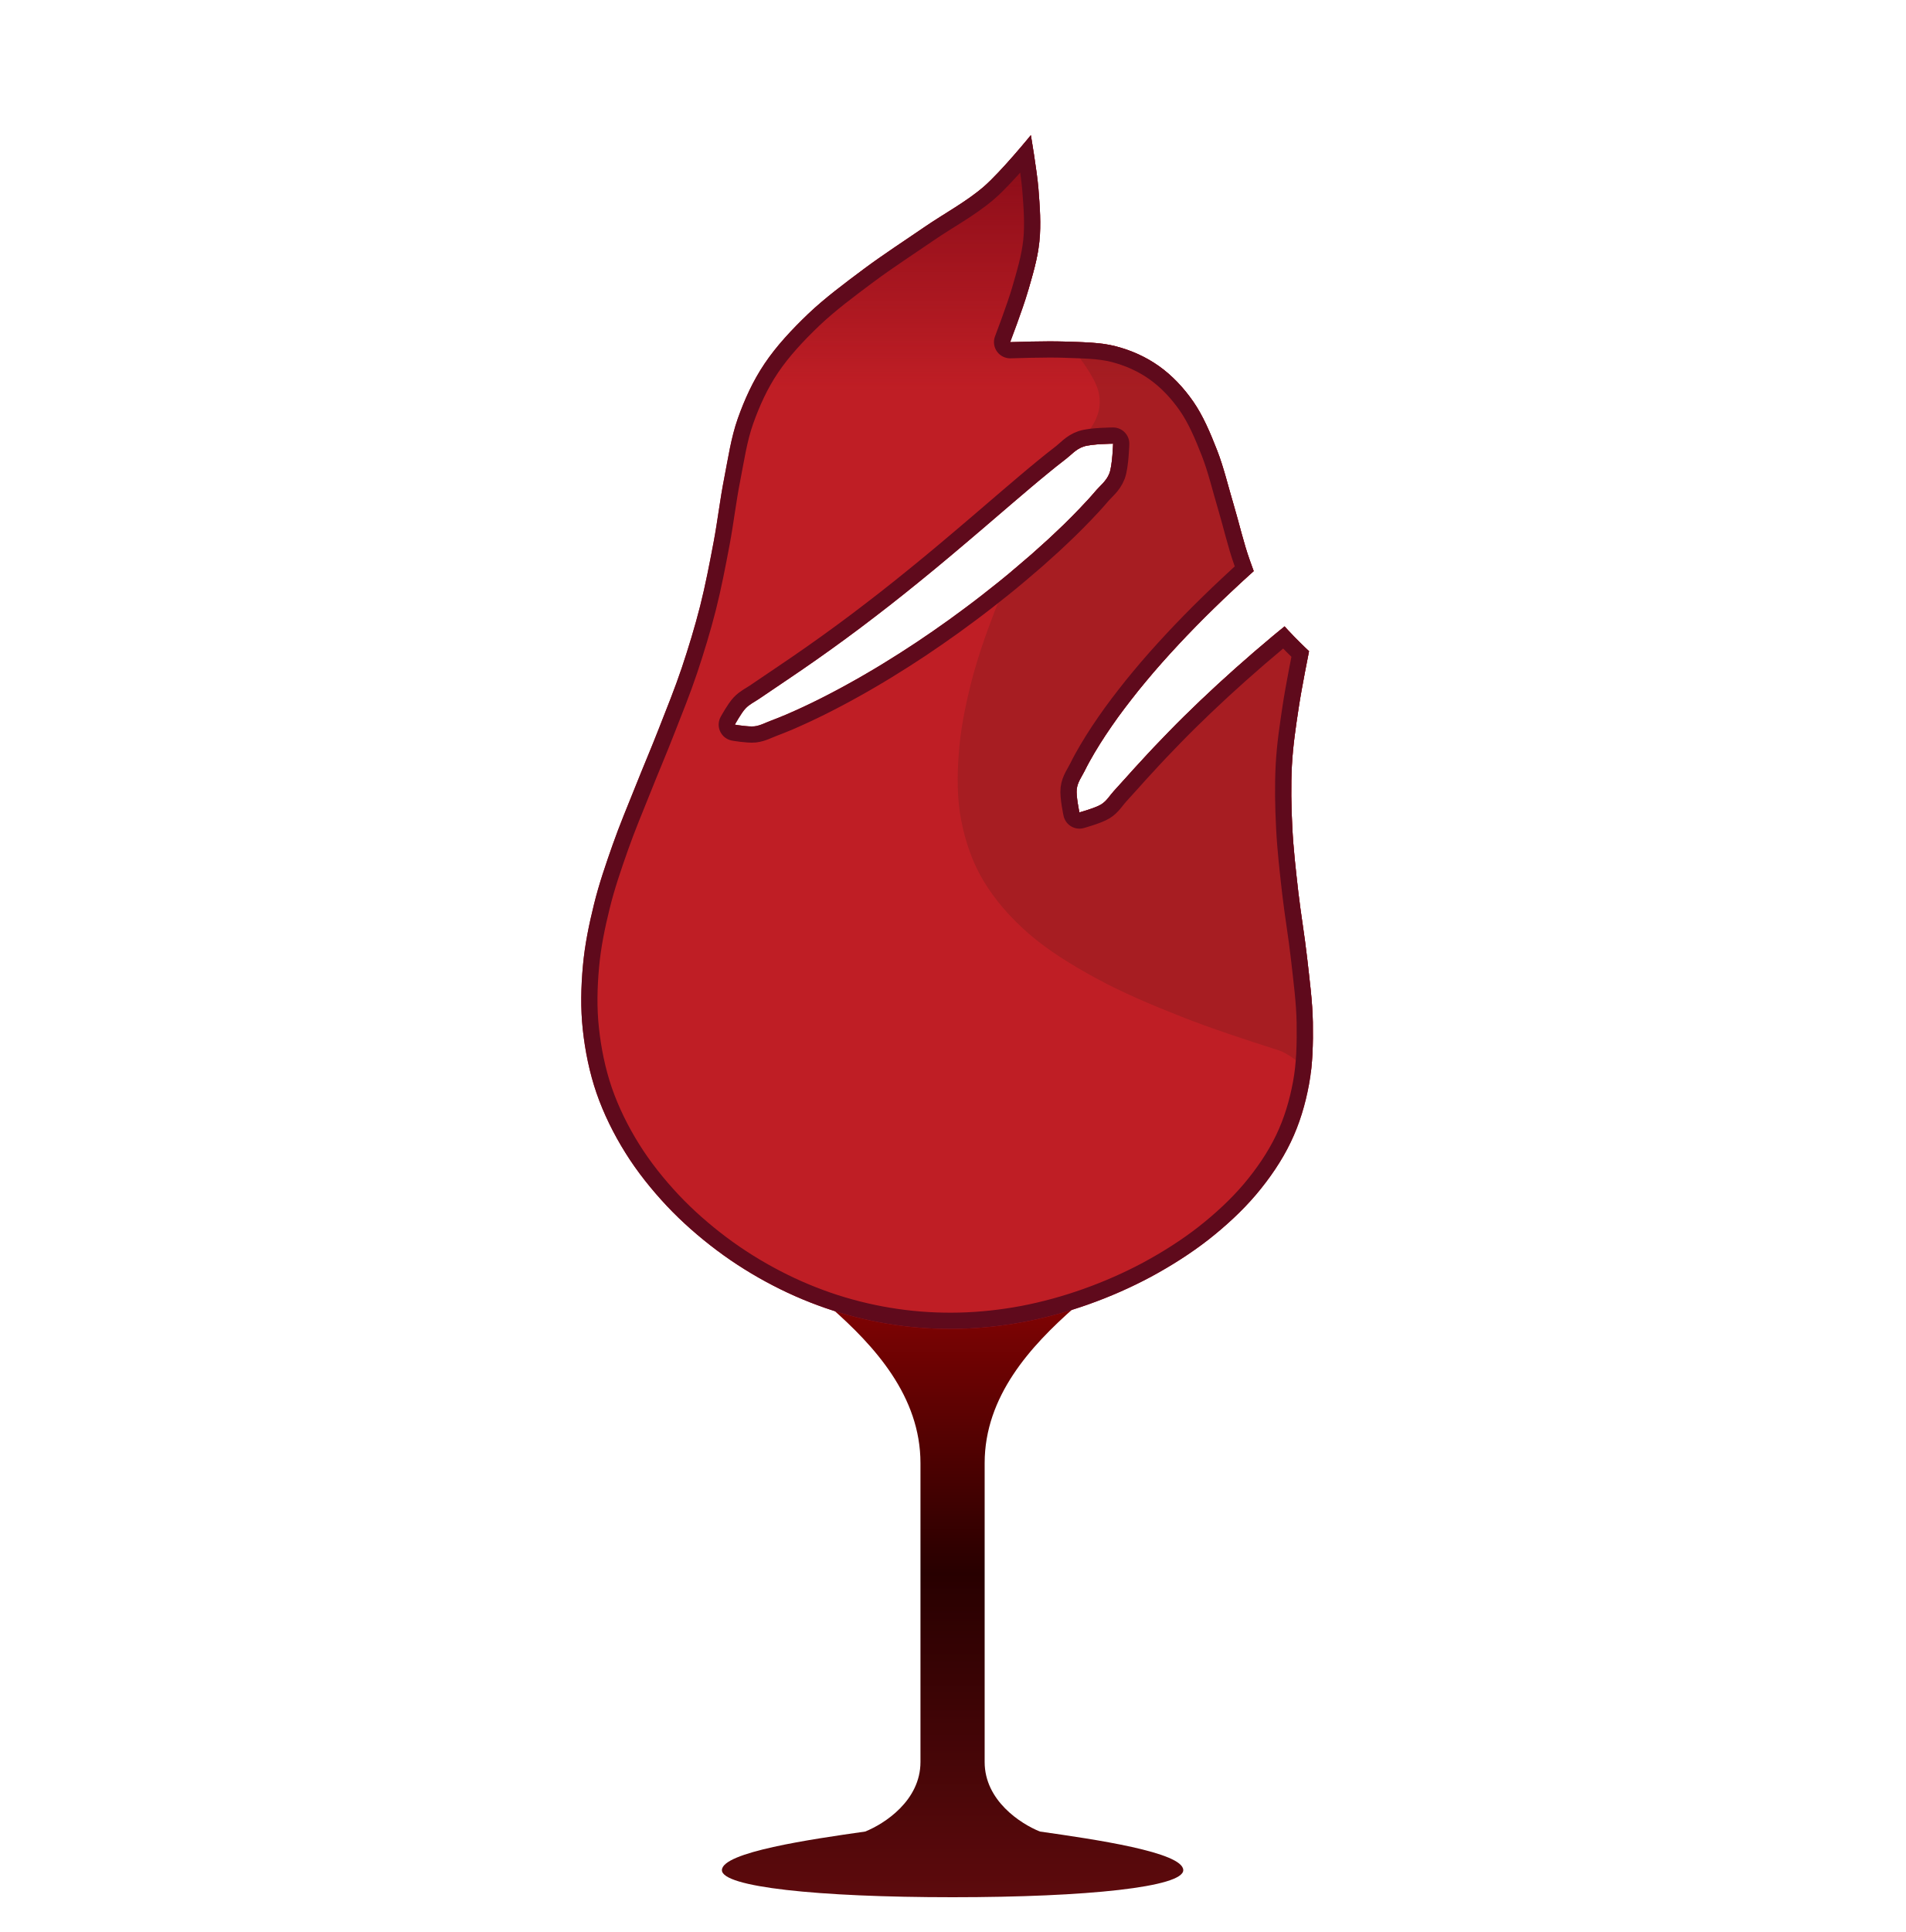
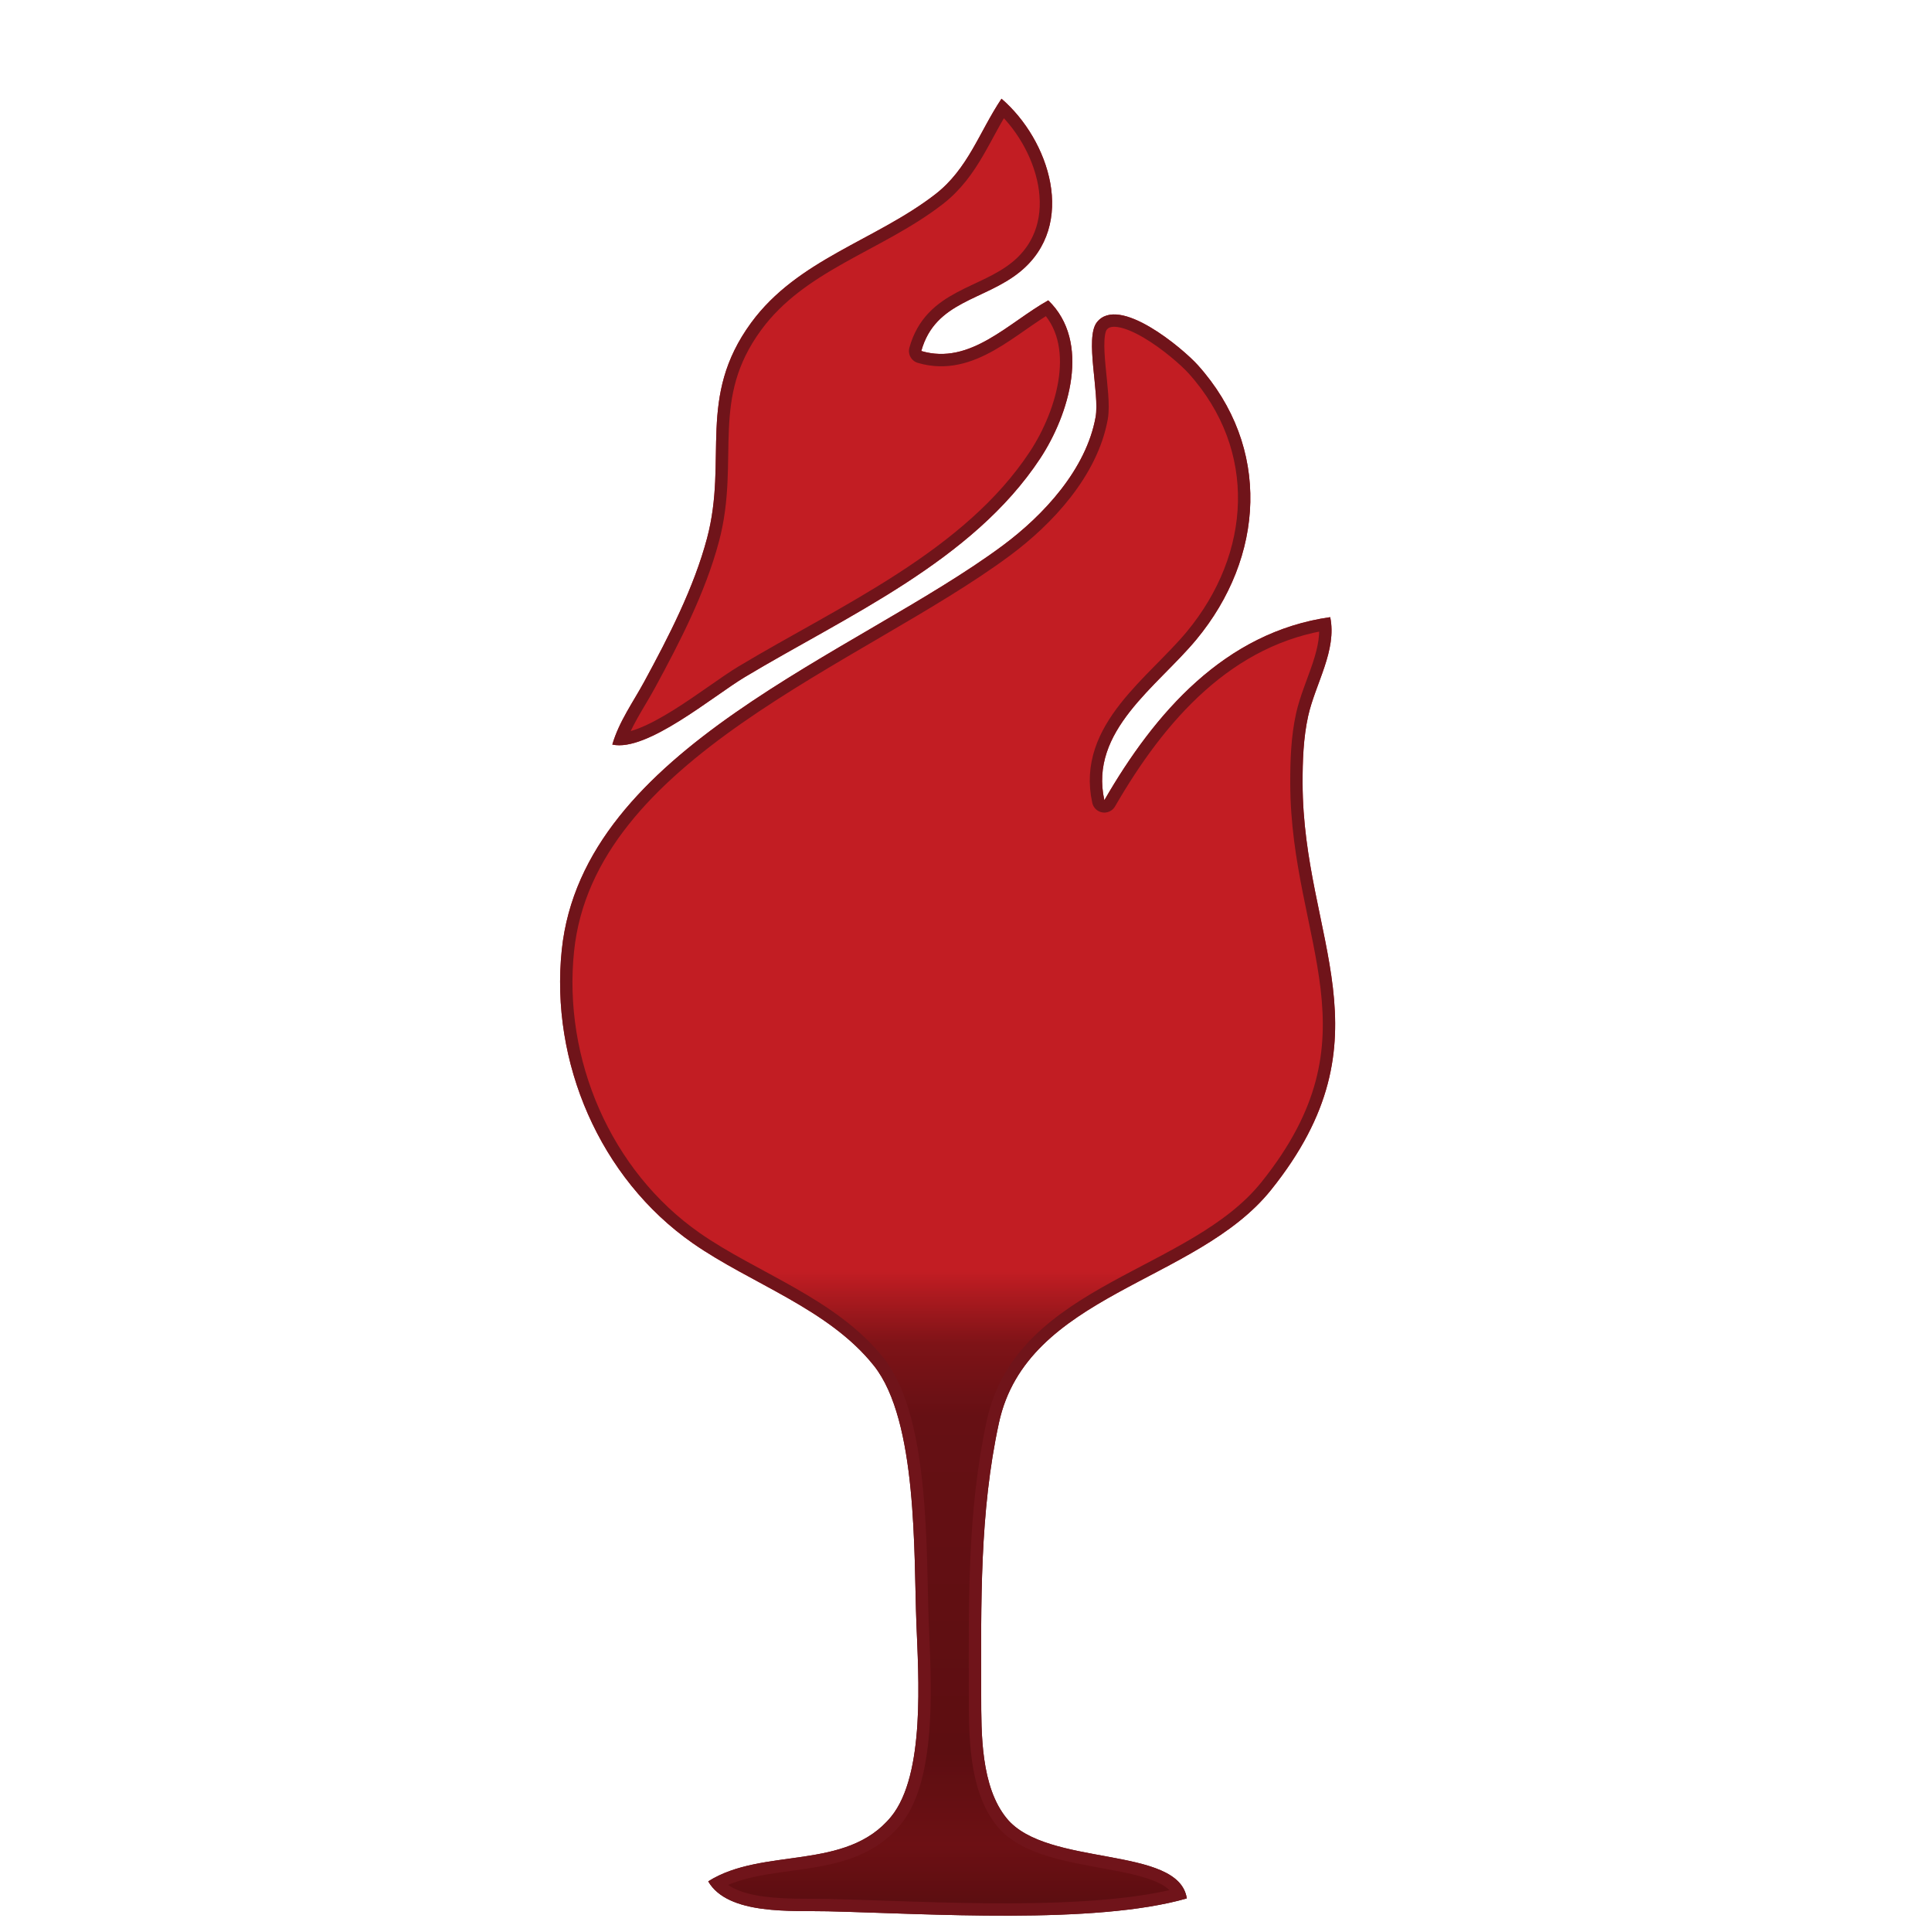
<svg xmlns="http://www.w3.org/2000/svg" viewBox="92 58.5 37 37.5">
  <defs>
-     <linearGradient id="lgdarkgs" x1="0" y1="83.88" x2="0" y2="95.33" gradientUnits="userSpaceOnUse">
-       <stop offset="0" stop-color="#7F0303" />
-       <stop offset="0.45" stop-color="#280000" />
-       <stop offset="1" stop-color="#5D0A0D" />
+     <linearGradient id="lgdarkgs" x1="0" y1="60" x2="0" y2="96" gradientUnits="userSpaceOnUse">
+       <stop offset="0" stop-color="#C21D23" />
+       <stop offset="0.644" stop-color="#C21D23" />
+       <stop offset="0.683" stop-color="#7E1317" />
+       <stop offset="0.722" stop-color="#661014" />
+       <stop offset="0.903" stop-color="#5D0E11" />
+       <stop offset="0.953" stop-color="#6D1014" />
+       <stop offset="0.992" stop-color="#580D10" />
    </linearGradient>
-     <linearGradient id="lgdarkgt" x1="0" y1="61.12" x2="0" y2="66.07" gradientUnits="userSpaceOnUse">
-       <stop offset="0" stop-color="rgb(128,9,22)" stop-opacity="0.9" />
-       <stop offset="1" stop-color="rgb(128,9,22)" stop-opacity="0" />
-     </linearGradient>
-     <clipPath id="lgdarkgg">
-       <path d="M112.014 61.124C112.014 61.124 112.133 61.818 112.161 62.162C112.188 62.506 112.215 62.851 112.18 63.188C112.145 63.524 112.044 63.853 111.95 64.179C111.855 64.504 111.613 65.14 111.613 65.14C111.613 65.14 112.315 65.116 112.656 65.129C112.998 65.143 113.352 65.141 113.66 65.221C113.969 65.301 114.254 65.43 114.506 65.61C114.757 65.789 114.981 66.026 115.168 66.296C115.356 66.567 115.497 66.9 115.628 67.235C115.759 67.57 115.847 67.948 115.954 68.305C116.06 68.661 116.143 69.034 116.265 69.375C116.388 69.715 116.499 70.054 116.691 70.348C116.882 70.643 117.415 71.14 117.415 71.14C117.415 71.14 117.27 71.862 117.215 72.231C117.159 72.601 117.103 72.971 117.082 73.359C117.062 73.747 117.069 74.149 117.09 74.558C117.11 74.968 117.159 75.394 117.207 75.817C117.256 76.239 117.331 76.672 117.378 77.094C117.425 77.515 117.482 77.937 117.489 78.345C117.495 78.754 117.487 79.159 117.415 79.546C117.344 79.934 117.231 80.315 117.059 80.671C116.888 81.028 116.653 81.372 116.386 81.688C116.119 82.003 115.797 82.299 115.458 82.565C115.118 82.83 114.737 83.071 114.351 83.28C113.964 83.488 113.551 83.669 113.14 83.815C112.73 83.961 112.308 84.077 111.89 84.157C111.471 84.236 111.048 84.282 110.631 84.292C110.214 84.302 109.796 84.278 109.386 84.218C108.976 84.159 108.568 84.065 108.172 83.938C107.775 83.81 107.383 83.647 107.008 83.452C106.633 83.258 106.264 83.029 105.92 82.771C105.577 82.514 105.243 82.222 104.946 81.907C104.65 81.591 104.37 81.242 104.143 80.877C103.915 80.513 103.72 80.118 103.582 79.719C103.445 79.321 103.359 78.896 103.315 78.484C103.27 78.073 103.28 77.655 103.317 77.249C103.353 76.844 103.435 76.445 103.532 76.054C103.628 75.662 103.76 75.279 103.894 74.898C104.028 74.517 104.185 74.143 104.336 73.766C104.486 73.388 104.647 73.013 104.796 72.63C104.946 72.247 105.102 71.862 105.235 71.467C105.367 71.072 105.49 70.669 105.594 70.26C105.697 69.852 105.778 69.427 105.856 69.015C105.933 68.604 105.98 68.187 106.059 67.789C106.137 67.39 106.193 66.996 106.324 66.624C106.456 66.253 106.617 65.895 106.845 65.557C107.073 65.218 107.37 64.899 107.691 64.592C108.013 64.286 108.398 63.999 108.775 63.718C109.151 63.438 109.563 63.172 109.95 62.906C110.337 62.641 110.754 62.421 111.098 62.125C111.441 61.828 112.014 61.124 112.014 61.124Z" />
-     </clipPath>
    <clipPath id="lgdarkgc">
-       <path d="M95 55H125V100H95ZM106.268 72.565C106.268 72.565 106.528 72.61 106.644 72.598C106.759 72.585 106.855 72.53 106.96 72.491C107.065 72.452 107.169 72.409 107.274 72.365C107.378 72.32 107.482 72.273 107.586 72.225C107.69 72.176 107.795 72.126 107.899 72.074C108.003 72.021 108.108 71.968 108.213 71.912C108.317 71.857 108.422 71.8 108.527 71.741C108.632 71.683 108.737 71.623 108.842 71.561C108.947 71.5 109.053 71.437 109.158 71.372C109.264 71.307 109.369 71.241 109.475 71.174C109.581 71.106 109.687 71.037 109.793 70.967C109.899 70.896 110.005 70.824 110.111 70.751C110.218 70.677 110.324 70.602 110.43 70.526C110.537 70.449 110.643 70.371 110.75 70.291C110.856 70.212 110.963 70.131 111.069 70.048C111.176 69.965 111.282 69.881 111.389 69.795C111.495 69.709 111.602 69.622 111.708 69.532C111.814 69.443 111.92 69.352 112.026 69.26C112.131 69.167 112.237 69.072 112.342 68.976C112.446 68.879 112.551 68.781 112.655 68.68C112.758 68.579 112.861 68.476 112.962 68.37C113.063 68.263 113.165 68.156 113.261 68.042C113.357 67.927 113.481 67.84 113.54 67.685C113.598 67.53 113.611 67.112 113.611 67.112C113.611 67.112 113.195 67.115 113.039 67.167C112.883 67.219 112.793 67.336 112.676 67.424C112.559 67.512 112.448 67.604 112.336 67.695C112.225 67.785 112.116 67.877 112.008 67.968C111.9 68.059 111.794 68.15 111.688 68.24C111.583 68.33 111.478 68.42 111.374 68.509C111.271 68.598 111.168 68.686 111.065 68.774C110.963 68.861 110.861 68.948 110.759 69.034C110.658 69.12 110.558 69.205 110.457 69.289C110.357 69.373 110.257 69.456 110.158 69.538C110.059 69.62 109.96 69.701 109.861 69.781C109.763 69.861 109.665 69.94 109.567 70.018C109.469 70.096 109.372 70.173 109.275 70.249C109.178 70.324 109.081 70.399 108.985 70.473C108.889 70.547 108.793 70.62 108.697 70.692C108.601 70.763 108.506 70.834 108.411 70.904C108.316 70.973 108.221 71.042 108.127 71.11C108.032 71.178 107.938 71.244 107.845 71.31C107.751 71.376 107.657 71.441 107.564 71.505C107.471 71.569 107.379 71.632 107.286 71.694C107.194 71.757 107.102 71.818 107.011 71.88C106.92 71.942 106.828 72.002 106.739 72.064C106.649 72.126 106.551 72.169 106.473 72.253C106.394 72.336 106.268 72.565 106.268 72.565ZM112.957 74.269C112.957 74.269 113.267 74.183 113.379 74.114C113.491 74.044 113.546 73.94 113.629 73.85C113.712 73.76 113.794 73.667 113.879 73.574C113.963 73.48 114.048 73.385 114.137 73.29C114.225 73.194 114.314 73.097 114.407 72.999C114.499 72.902 114.594 72.803 114.691 72.704C114.788 72.604 114.888 72.504 114.99 72.403C115.093 72.302 115.198 72.2 115.305 72.098C115.413 71.995 115.523 71.892 115.636 71.788C115.749 71.684 115.865 71.579 115.984 71.473C116.103 71.368 116.224 71.261 116.348 71.154C116.472 71.047 116.599 70.94 116.729 70.831C116.859 70.723 116.992 70.614 117.128 70.504C117.263 70.394 117.543 70.173 117.543 70.173C117.543 70.173 116.755 69.219 116.755 69.219C116.755 69.219 116.476 69.463 116.342 69.584C116.207 69.706 116.075 69.826 115.947 69.947C115.818 70.067 115.692 70.187 115.57 70.307C115.447 70.426 115.328 70.546 115.212 70.664C115.095 70.783 114.982 70.902 114.872 71.02C114.762 71.138 114.655 71.256 114.551 71.373C114.447 71.49 114.347 71.607 114.25 71.724C114.152 71.841 114.058 71.957 113.968 72.074C113.877 72.19 113.79 72.306 113.706 72.421C113.623 72.537 113.542 72.653 113.466 72.768C113.39 72.883 113.317 72.999 113.249 73.114C113.181 73.23 113.116 73.345 113.059 73.462C113.001 73.578 112.922 73.68 112.905 73.815C112.888 73.949 112.957 74.269 112.957 74.269Z" clip-rule="evenodd" />
+       <path d="M111.444 60.416C111.012 61.062 110.796 61.778 110.156 62.273C108.999 63.167 107.487 63.533 106.584 64.764C105.523 66.212 106.137 67.407 105.727 68.948C105.471 69.91 104.985 70.852 104.512 71.724C104.289 72.135 104.021 72.5 103.888 72.952C104.557 73.101 105.843 72.012 106.461 71.642C108.435 70.458 110.878 69.396 112.195 67.399C112.757 66.546 113.187 65.134 112.352 64.33C111.584 64.758 110.837 65.595 109.887 65.313C110.158 64.336 111.116 64.336 111.805 63.774C112.92 62.863 112.373 61.214 111.444 60.416ZM105.75 95.017C106.133 95.679 107.387 95.581 108.074 95.598C109.997 95.643 113.252 95.863 115.042 95.348C114.885 94.314 112.327 94.749 111.546 93.795C111.041 93.179 111.051 92.146 111.05 91.396C111.048 89.625 111.016 87.86 111.394 86.119C111.938 83.61 115.223 83.407 116.675 81.599C119.057 78.632 117.296 76.724 117.29 73.703C117.289 73.271 117.304 72.821 117.398 72.398C117.537 71.772 117.96 71.124 117.826 70.479C115.779 70.769 114.419 72.337 113.441 74.032C113.142 72.687 114.467 71.829 115.225 70.916C116.552 69.315 116.687 67.18 115.256 65.587C114.963 65.262 113.719 64.215 113.296 64.755C113.057 65.06 113.353 66.14 113.271 66.596C113.089 67.608 112.263 68.5 111.464 69.092C108.629 71.193 103.317 73.018 102.907 76.937C102.68 79.11 103.642 81.369 105.449 82.63C106.58 83.419 108.085 83.9 108.967 85.008C109.819 86.078 109.74 88.671 109.792 90.01C109.831 91.026 109.969 92.948 109.3 93.763C108.427 94.827 106.812 94.346 105.75 95.017Z" />
    </clipPath>
  </defs>
-   <path d="M108.125 83.875C108.978 84.625 109.871 85.6 109.871 86.9L109.871 92.7C109.871 93.45 109.171 93.9 108.798 94.05C107.748 94.2 106.016 94.45 106.016 94.8C106.016 95.125 107.866 95.325 110.494 95.325C113.123 95.325 114.973 95.125 114.973 94.8C114.973 94.45 113.24 94.2 112.19 94.05C111.817 93.9 111.117 93.45 111.117 92.7L111.117 86.9C111.117 85.6 112.011 84.625 112.864 83.875Z" fill="url(#lgdarkgs)" />
-   <g clip-path="url(#lgdarkgg)">
-     <g clip-path="url(#lgdarkgc)">
-       <rect x="95" y="55" width="30" height="35" fill="#BF1E25" />
-       <path d="M111.805 63.763C111.767 63.277 112.634 63.261 113.1 63.2C113.566 63.139 113.717 63.2 114.6 63.4C115.483 63.6 117.733 63.217 118.4 64.4C119.067 65.583 118.517 67.983 118.6 70.5C118.683 73.017 119.196 78.102 118.9 79.5C118.604 80.898 117.488 79.098 116.827 78.887C116.165 78.675 115.52 78.464 114.93 78.231C114.34 77.999 113.778 77.759 113.286 77.491C112.793 77.224 112.342 76.942 111.976 76.625C111.61 76.307 111.308 75.957 111.089 75.588C110.87 75.22 110.74 74.823 110.66 74.414C110.581 74.004 110.582 73.572 110.614 73.132C110.645 72.692 110.733 72.235 110.849 71.775C110.964 71.315 111.127 70.843 111.308 70.374C111.49 69.906 111.715 69.434 111.936 68.962C112.157 68.49 112.404 68.016 112.637 67.542C112.869 67.068 113.469 66.748 113.331 66.118C113.192 65.488 111.844 64.249 111.805 63.763Z" fill="#A71D22" />
-       <rect x="95" y="55" width="30" height="11.07" fill="url(#lgdarkgt)" />
-       <path d="M112.014 61.124C112.014 61.124 112.133 61.818 112.161 62.162C112.188 62.506 112.215 62.851 112.18 63.188C112.145 63.524 112.044 63.853 111.95 64.179C111.855 64.504 111.613 65.14 111.613 65.14C111.613 65.14 112.315 65.116 112.656 65.129C112.998 65.143 113.352 65.141 113.66 65.221C113.969 65.301 114.254 65.43 114.506 65.61C114.757 65.789 114.981 66.026 115.168 66.296C115.356 66.567 115.497 66.9 115.628 67.235C115.759 67.57 115.847 67.948 115.954 68.305C116.06 68.661 116.143 69.034 116.265 69.375C116.388 69.715 116.499 70.054 116.691 70.348C116.882 70.643 117.415 71.14 117.415 71.14C117.415 71.14 117.27 71.862 117.215 72.231C117.159 72.601 117.103 72.971 117.082 73.359C117.062 73.747 117.069 74.149 117.09 74.558C117.11 74.968 117.159 75.394 117.207 75.817C117.256 76.239 117.331 76.672 117.378 77.094C117.425 77.515 117.482 77.937 117.489 78.345C117.495 78.754 117.487 79.159 117.415 79.546C117.344 79.934 117.231 80.315 117.059 80.671C116.888 81.028 116.653 81.372 116.386 81.688C116.119 82.003 115.797 82.299 115.458 82.565C115.118 82.83 114.737 83.071 114.351 83.28C113.964 83.488 113.551 83.669 113.14 83.815C112.73 83.961 112.308 84.077 111.89 84.157C111.471 84.236 111.048 84.282 110.631 84.292C110.214 84.302 109.796 84.278 109.386 84.218C108.976 84.159 108.568 84.065 108.172 83.938C107.775 83.81 107.383 83.647 107.008 83.452C106.633 83.258 106.264 83.029 105.92 82.771C105.577 82.514 105.243 82.222 104.946 81.907C104.65 81.591 104.37 81.242 104.143 80.877C103.915 80.513 103.72 80.118 103.582 79.719C103.445 79.321 103.359 78.896 103.315 78.484C103.27 78.073 103.28 77.655 103.317 77.249C103.353 76.844 103.435 76.445 103.532 76.054C103.628 75.662 103.76 75.279 103.894 74.898C104.028 74.517 104.185 74.143 104.336 73.766C104.486 73.388 104.647 73.013 104.796 72.63C104.946 72.247 105.102 71.862 105.235 71.467C105.367 71.072 105.49 70.669 105.594 70.26C105.697 69.852 105.778 69.427 105.856 69.015C105.933 68.604 105.98 68.187 106.059 67.789C106.137 67.39 106.193 66.996 106.324 66.624C106.456 66.253 106.617 65.895 106.845 65.557C107.073 65.218 107.37 64.899 107.691 64.592C108.013 64.286 108.398 63.999 108.775 63.718C109.151 63.438 109.563 63.172 109.95 62.906C110.337 62.641 110.754 62.421 111.098 62.125C111.441 61.828 112.014 61.124 112.014 61.124ZM106.268 72.565C106.268 72.565 106.528 72.61 106.644 72.598C106.759 72.585 106.855 72.53 106.96 72.491C107.065 72.452 107.169 72.409 107.274 72.365C107.378 72.32 107.482 72.273 107.586 72.225C107.69 72.176 107.795 72.126 107.899 72.074C108.003 72.021 108.108 71.968 108.213 71.912C108.317 71.857 108.422 71.8 108.527 71.741C108.632 71.683 108.737 71.623 108.842 71.561C108.947 71.5 109.053 71.437 109.158 71.372C109.264 71.307 109.369 71.241 109.475 71.174C109.581 71.106 109.687 71.037 109.793 70.967C109.899 70.896 110.005 70.824 110.111 70.751C110.218 70.677 110.324 70.602 110.43 70.526C110.537 70.449 110.643 70.371 110.75 70.291C110.856 70.212 110.963 70.131 111.069 70.048C111.176 69.965 111.282 69.881 111.389 69.795C111.495 69.709 111.602 69.622 111.708 69.532C111.814 69.443 111.92 69.352 112.026 69.26C112.131 69.167 112.237 69.072 112.342 68.976C112.446 68.879 112.551 68.781 112.655 68.68C112.758 68.579 112.861 68.476 112.962 68.37C113.063 68.263 113.165 68.156 113.261 68.042C113.357 67.927 113.481 67.84 113.54 67.685C113.598 67.53 113.611 67.112 113.611 67.112C113.611 67.112 113.195 67.115 113.039 67.167C112.883 67.219 112.793 67.336 112.676 67.424C112.559 67.512 112.448 67.604 112.336 67.695C112.225 67.785 112.116 67.877 112.008 67.968C111.9 68.059 111.794 68.15 111.688 68.24C111.583 68.33 111.478 68.42 111.374 68.509C111.271 68.598 111.168 68.686 111.065 68.774C110.963 68.861 110.861 68.948 110.759 69.034C110.658 69.12 110.558 69.205 110.457 69.289C110.357 69.373 110.257 69.456 110.158 69.538C110.059 69.62 109.96 69.701 109.861 69.781C109.763 69.861 109.665 69.94 109.567 70.018C109.469 70.096 109.372 70.173 109.275 70.249C109.178 70.324 109.081 70.399 108.985 70.473C108.889 70.547 108.793 70.62 108.697 70.692C108.601 70.763 108.506 70.834 108.411 70.904C108.316 70.973 108.221 71.042 108.127 71.11C108.032 71.178 107.938 71.244 107.845 71.31C107.751 71.376 107.657 71.441 107.564 71.505C107.471 71.569 107.379 71.632 107.286 71.694C107.194 71.757 107.102 71.818 107.011 71.88C106.92 71.942 106.828 72.002 106.739 72.064C106.649 72.126 106.551 72.169 106.473 72.253C106.394 72.336 106.268 72.565 106.268 72.565ZM112.957 74.269C112.957 74.269 113.267 74.183 113.379 74.114C113.491 74.044 113.546 73.94 113.629 73.85C113.712 73.76 113.794 73.667 113.879 73.574C113.963 73.48 114.048 73.385 114.137 73.29C114.225 73.194 114.314 73.097 114.407 72.999C114.499 72.902 114.594 72.803 114.691 72.704C114.788 72.604 114.888 72.504 114.99 72.403C115.093 72.302 115.198 72.2 115.305 72.098C115.413 71.995 115.523 71.892 115.636 71.788C115.749 71.684 115.865 71.579 115.984 71.473C116.103 71.368 116.224 71.261 116.348 71.154C116.472 71.047 116.599 70.94 116.729 70.831C116.859 70.723 116.992 70.614 117.128 70.504C117.263 70.394 117.543 70.173 117.543 70.173C117.543 70.173 116.755 69.219 116.755 69.219C116.755 69.219 116.476 69.463 116.342 69.584C116.207 69.706 116.075 69.826 115.947 69.947C115.818 70.067 115.692 70.187 115.57 70.307C115.447 70.426 115.328 70.546 115.212 70.664C115.095 70.783 114.982 70.902 114.872 71.02C114.762 71.138 114.655 71.256 114.551 71.373C114.447 71.49 114.347 71.607 114.25 71.724C114.152 71.841 114.058 71.957 113.968 72.074C113.877 72.19 113.79 72.306 113.706 72.421C113.623 72.537 113.542 72.653 113.466 72.768C113.39 72.883 113.317 72.999 113.249 73.114C113.181 73.23 113.116 73.345 113.059 73.462C113.001 73.578 112.922 73.68 112.905 73.815C112.888 73.949 112.957 74.269 112.957 74.269Z" fill="none" stroke="#5F0A1C" stroke-width="0.63" stroke-linejoin="round" />
-     </g>
-   </g>
+   <path d="M111.444 60.416C111.012 61.062 110.796 61.778 110.156 62.273C108.999 63.167 107.487 63.533 106.584 64.764C105.523 66.212 106.137 67.407 105.727 68.948C105.471 69.91 104.985 70.852 104.512 71.724C104.289 72.135 104.021 72.5 103.888 72.952C104.557 73.101 105.843 72.012 106.461 71.642C108.435 70.458 110.878 69.396 112.195 67.399C112.757 66.546 113.187 65.134 112.352 64.33C111.584 64.758 110.837 65.595 109.887 65.313C110.158 64.336 111.116 64.336 111.805 63.774C112.92 62.863 112.373 61.214 111.444 60.416ZM105.75 95.017C106.133 95.679 107.387 95.581 108.074 95.598C109.997 95.643 113.252 95.863 115.042 95.348C114.885 94.314 112.327 94.749 111.546 93.795C111.041 93.179 111.051 92.146 111.05 91.396C111.048 89.625 111.016 87.86 111.394 86.119C111.938 83.61 115.223 83.407 116.675 81.599C119.057 78.632 117.296 76.724 117.29 73.703C117.289 73.271 117.304 72.821 117.398 72.398C117.537 71.772 117.96 71.124 117.826 70.479C115.779 70.769 114.419 72.337 113.441 74.032C113.142 72.687 114.467 71.829 115.225 70.916C116.552 69.315 116.687 67.18 115.256 65.587C114.963 65.262 113.719 64.215 113.296 64.755C113.057 65.06 113.353 66.14 113.271 66.596C113.089 67.608 112.263 68.5 111.464 69.092C108.629 71.193 103.317 73.018 102.907 76.937C102.68 79.11 103.642 81.369 105.449 82.63C106.58 83.419 108.085 83.9 108.967 85.008C109.819 86.078 109.74 88.671 109.792 90.01C109.831 91.026 109.969 92.948 109.3 93.763C108.427 94.827 106.812 94.346 105.75 95.017Z" fill="url(#lgdarkgs)" />
+   <path d="M111.444 60.416C111.012 61.062 110.796 61.778 110.156 62.273C108.999 63.167 107.487 63.533 106.584 64.764C105.523 66.212 106.137 67.407 105.727 68.948C105.471 69.91 104.985 70.852 104.512 71.724C104.289 72.135 104.021 72.5 103.888 72.952C104.557 73.101 105.843 72.012 106.461 71.642C108.435 70.458 110.878 69.396 112.195 67.399C112.757 66.546 113.187 65.134 112.352 64.33C111.584 64.758 110.837 65.595 109.887 65.313C110.158 64.336 111.116 64.336 111.805 63.774C112.92 62.863 112.373 61.214 111.444 60.416ZM105.75 95.017C106.133 95.679 107.387 95.581 108.074 95.598C109.997 95.643 113.252 95.863 115.042 95.348C114.885 94.314 112.327 94.749 111.546 93.795C111.041 93.179 111.051 92.146 111.05 91.396C111.048 89.625 111.016 87.86 111.394 86.119C111.938 83.61 115.223 83.407 116.675 81.599C119.057 78.632 117.296 76.724 117.29 73.703C117.289 73.271 117.304 72.821 117.398 72.398C117.537 71.772 117.96 71.124 117.826 70.479C115.779 70.769 114.419 72.337 113.441 74.032C113.142 72.687 114.467 71.829 115.225 70.916C116.552 69.315 116.687 67.18 115.256 65.587C114.963 65.262 113.719 64.215 113.296 64.755C113.057 65.06 113.353 66.14 113.271 66.596C113.089 67.608 112.263 68.5 111.464 69.092C108.629 71.193 103.317 73.018 102.907 76.937C102.68 79.11 103.642 81.369 105.449 82.63C106.58 83.419 108.085 83.9 108.967 85.008C109.819 86.078 109.74 88.671 109.792 90.01C109.831 91.026 109.969 92.948 109.3 93.763C108.427 94.827 106.812 94.346 105.75 95.017Z" fill="none" stroke="#70141A" stroke-width="0.48" stroke-linejoin="round" clip-path="url(#lgdarkgc)" />
</svg>
